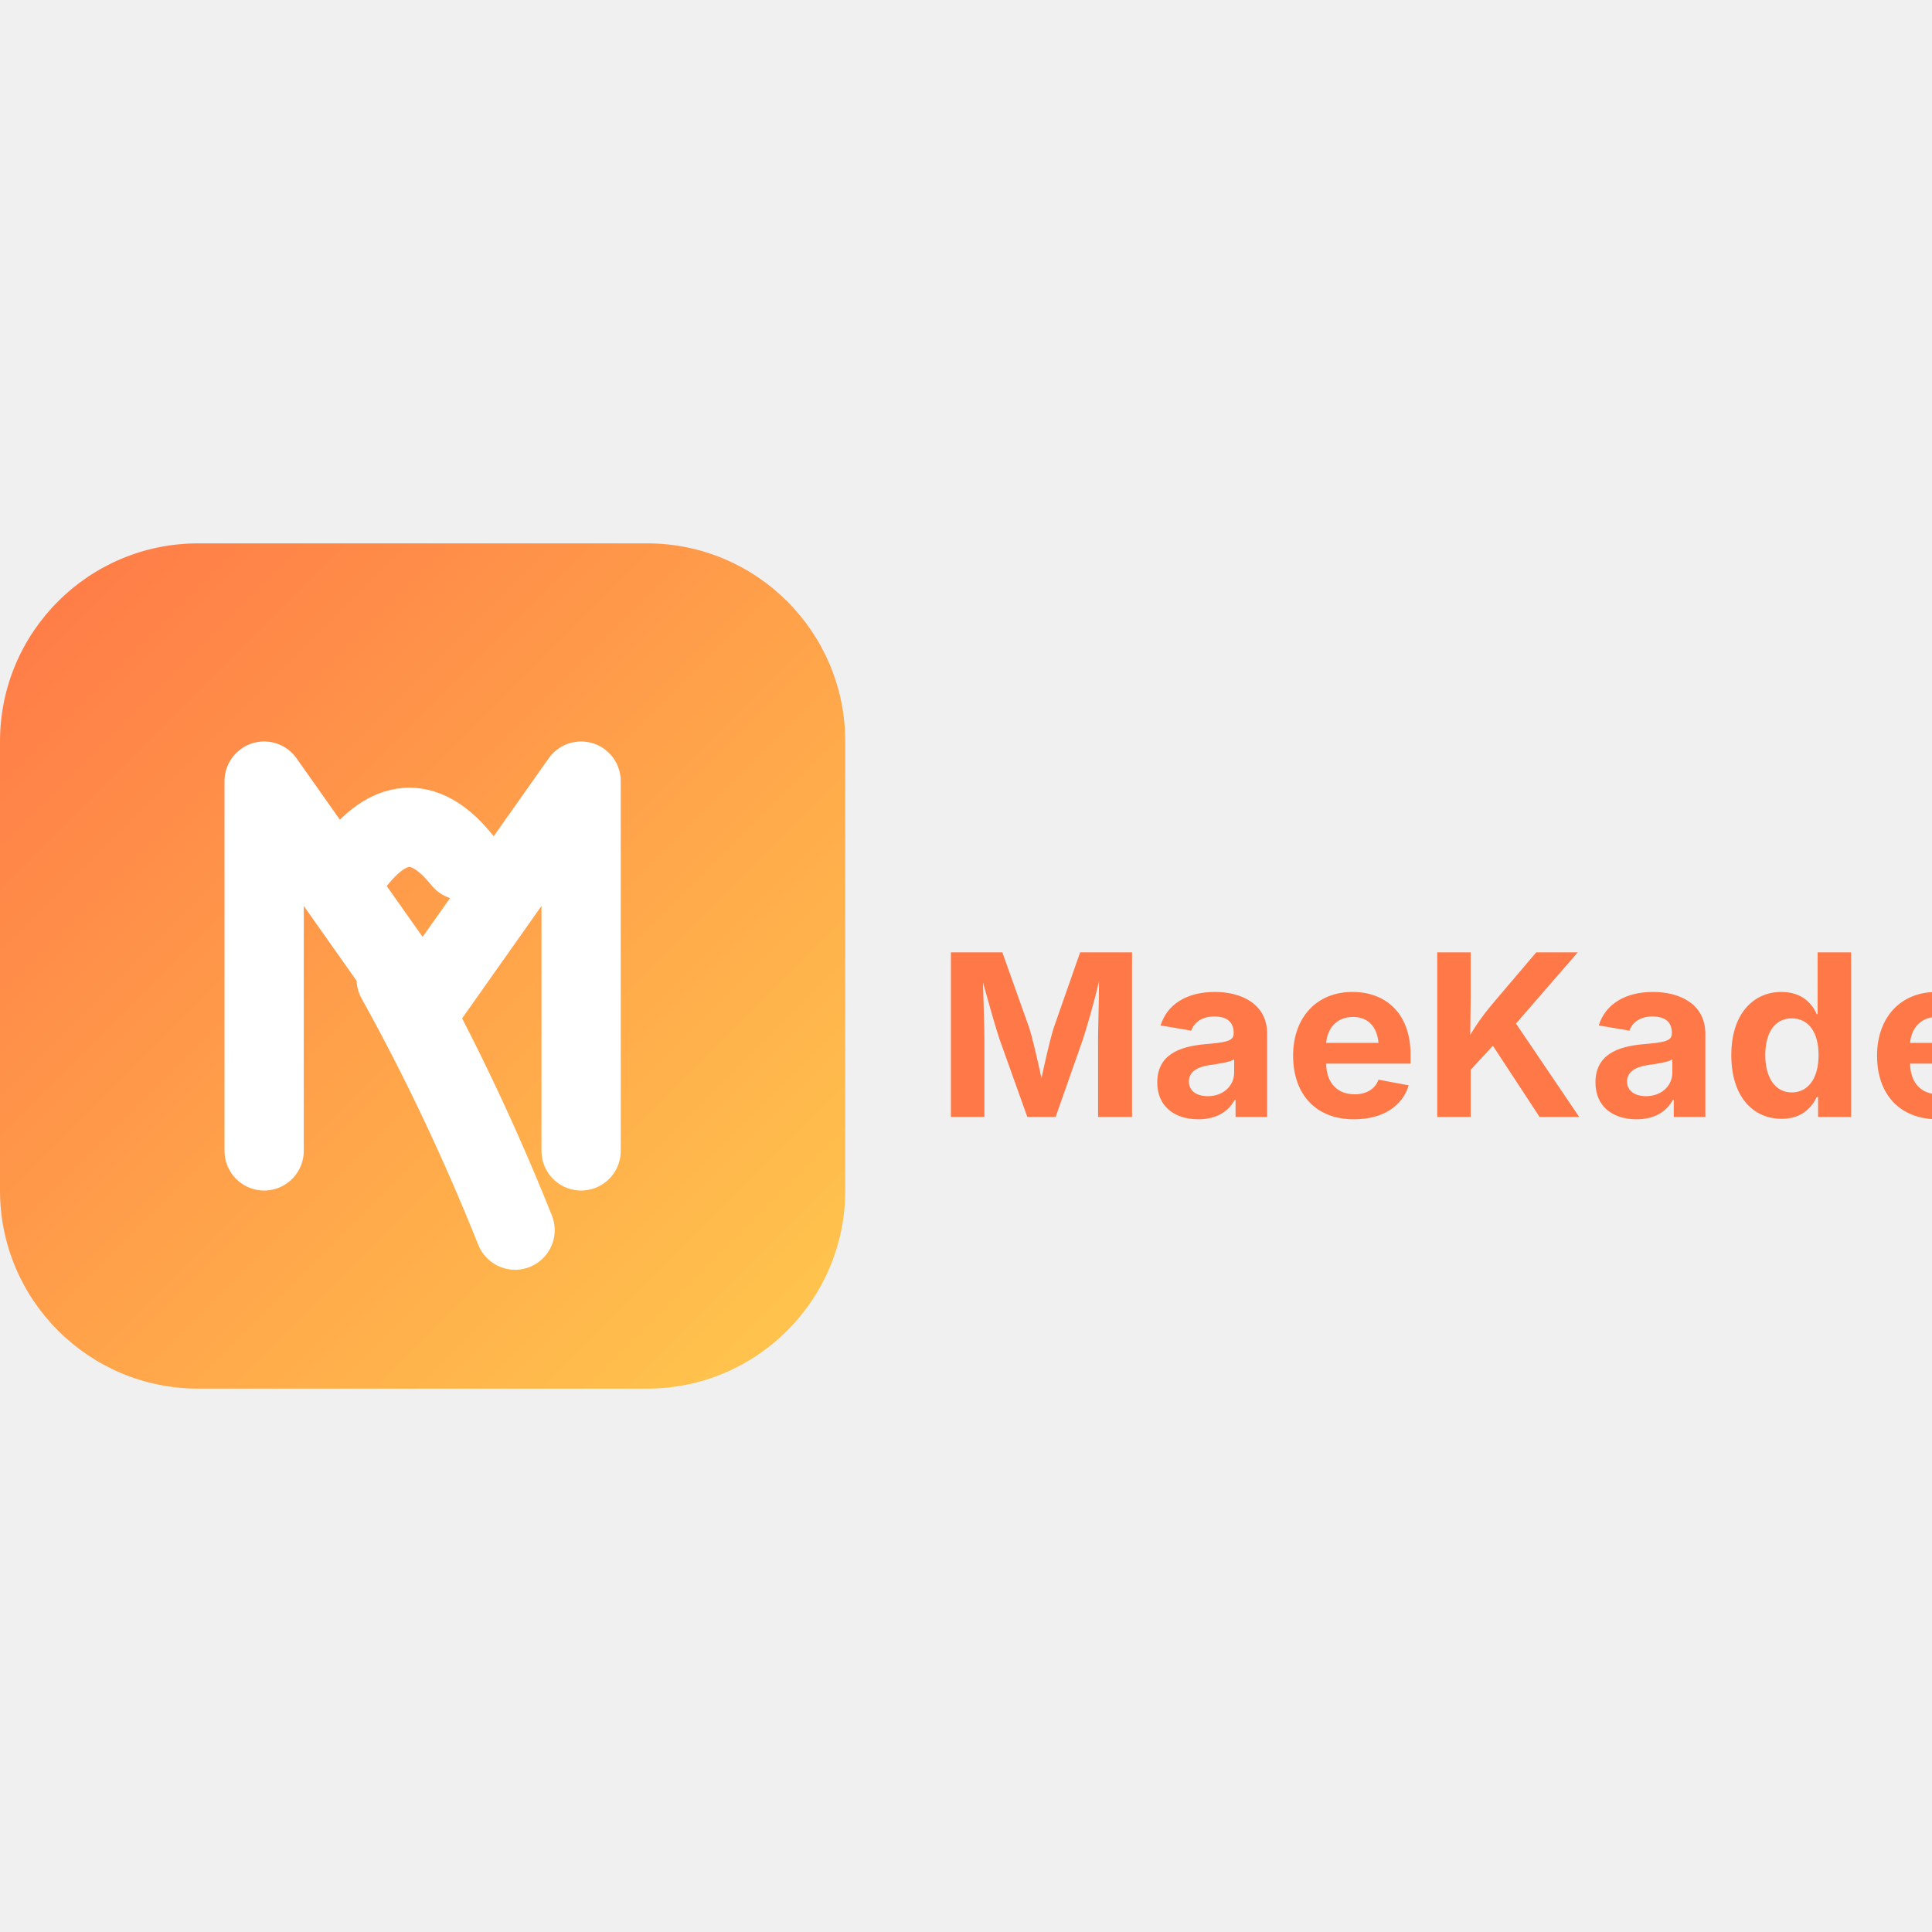
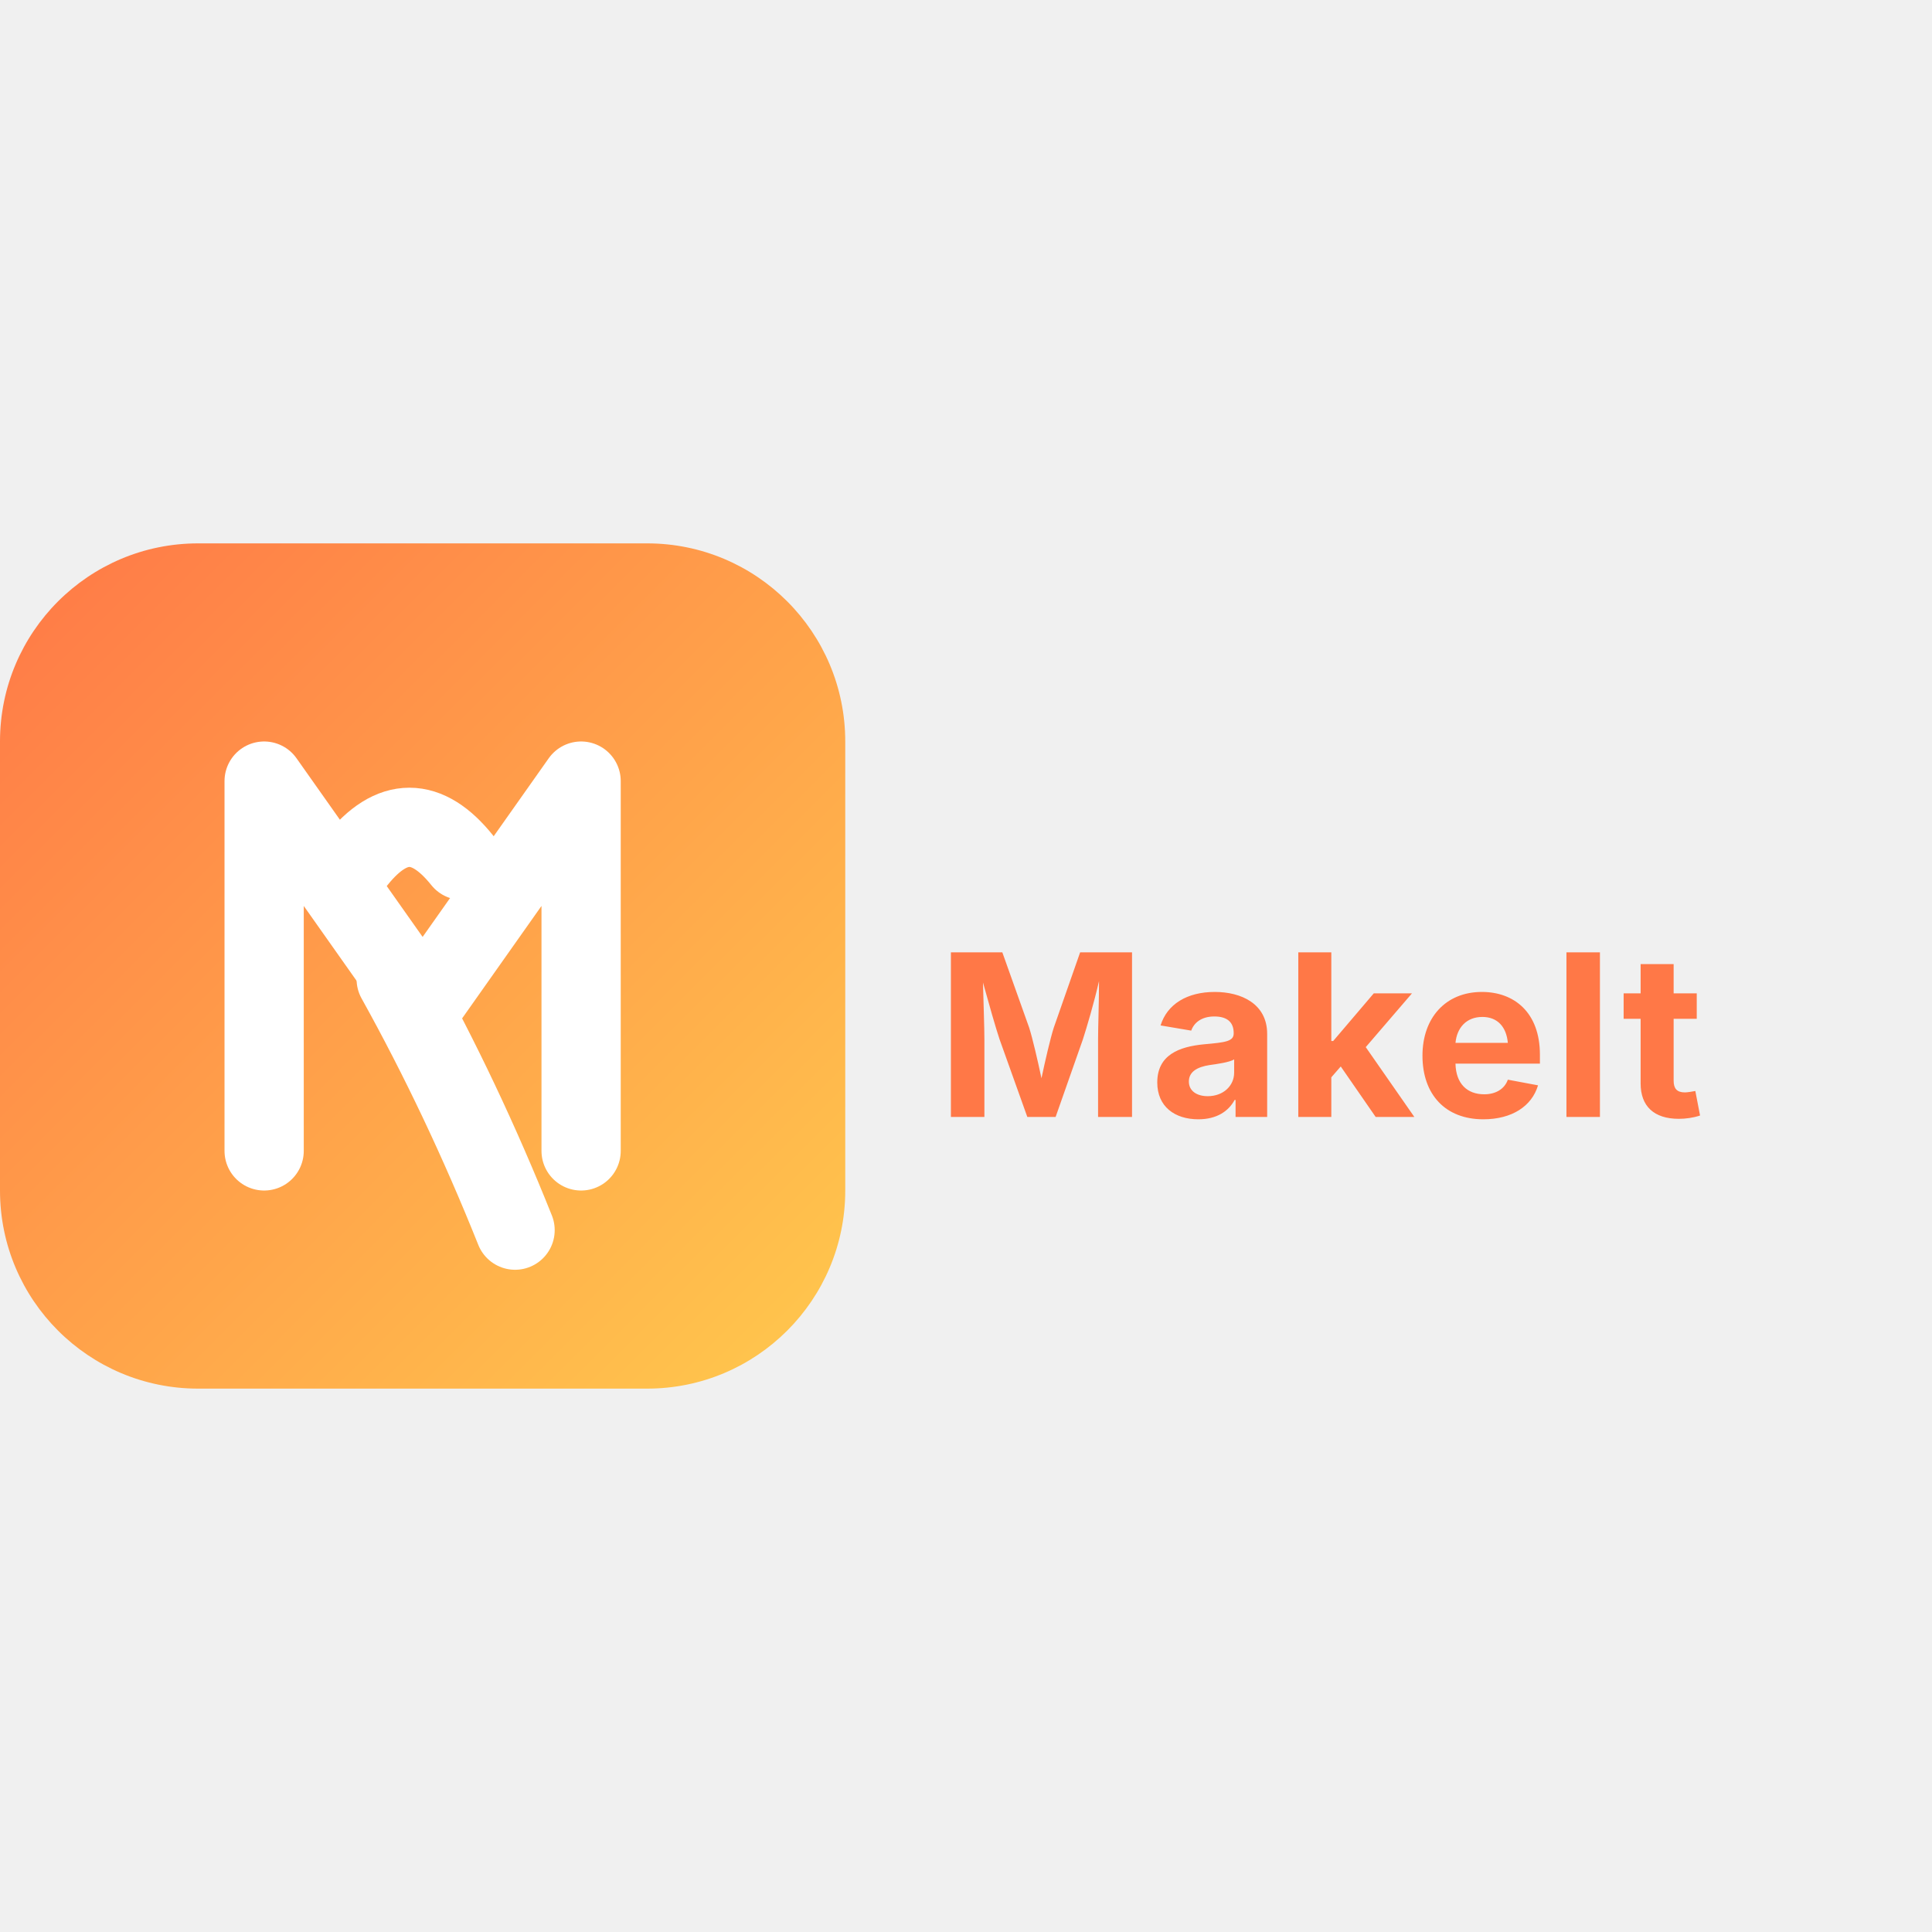
<svg xmlns="http://www.w3.org/2000/svg" viewBox="0 0 64 64" role="img" aria-labelledby="logotitle">
  <defs>
    <linearGradient id="mk-grad" x1="0" y1="0" x2="1" y2="1">
      <stop offset="0" stop-color="#FF7847" />
      <stop offset="1" stop-color="#FFC94D" />
    </linearGradient>
  </defs>
  <g transform="translate(0 18) scale(0.4375)">
    <rect x="0" y="0" width="64" height="64" rx="15" fill="url(#mk-grad)" />
    <g fill="none" stroke="#ffffff" stroke-width="6" stroke-linecap="round" stroke-linejoin="round">
      <path d="M20 46 V18 L32 35 L44 18 V46" />
      <path d="M30 33 q5 9 9 19" />
      <path d="M27 24 q4 -5 8 0" />
    </g>
  </g>
-   <text x="31" y="37" fill="#FF7847" font-family="Outfit, Inter, -apple-system, Segoe UI, Arial, sans-serif" font-size="7.5" font-weight="700" letter-spacing="0.1">MaeKade</text>
+   <text x="31" y="37" fill="#FF7847" font-family="Outfit, Inter, -apple-system, Segoe UI, Arial, sans-serif" font-size="7.5" font-weight="700" letter-spacing="0.1">MakeIt</text>
</svg>
